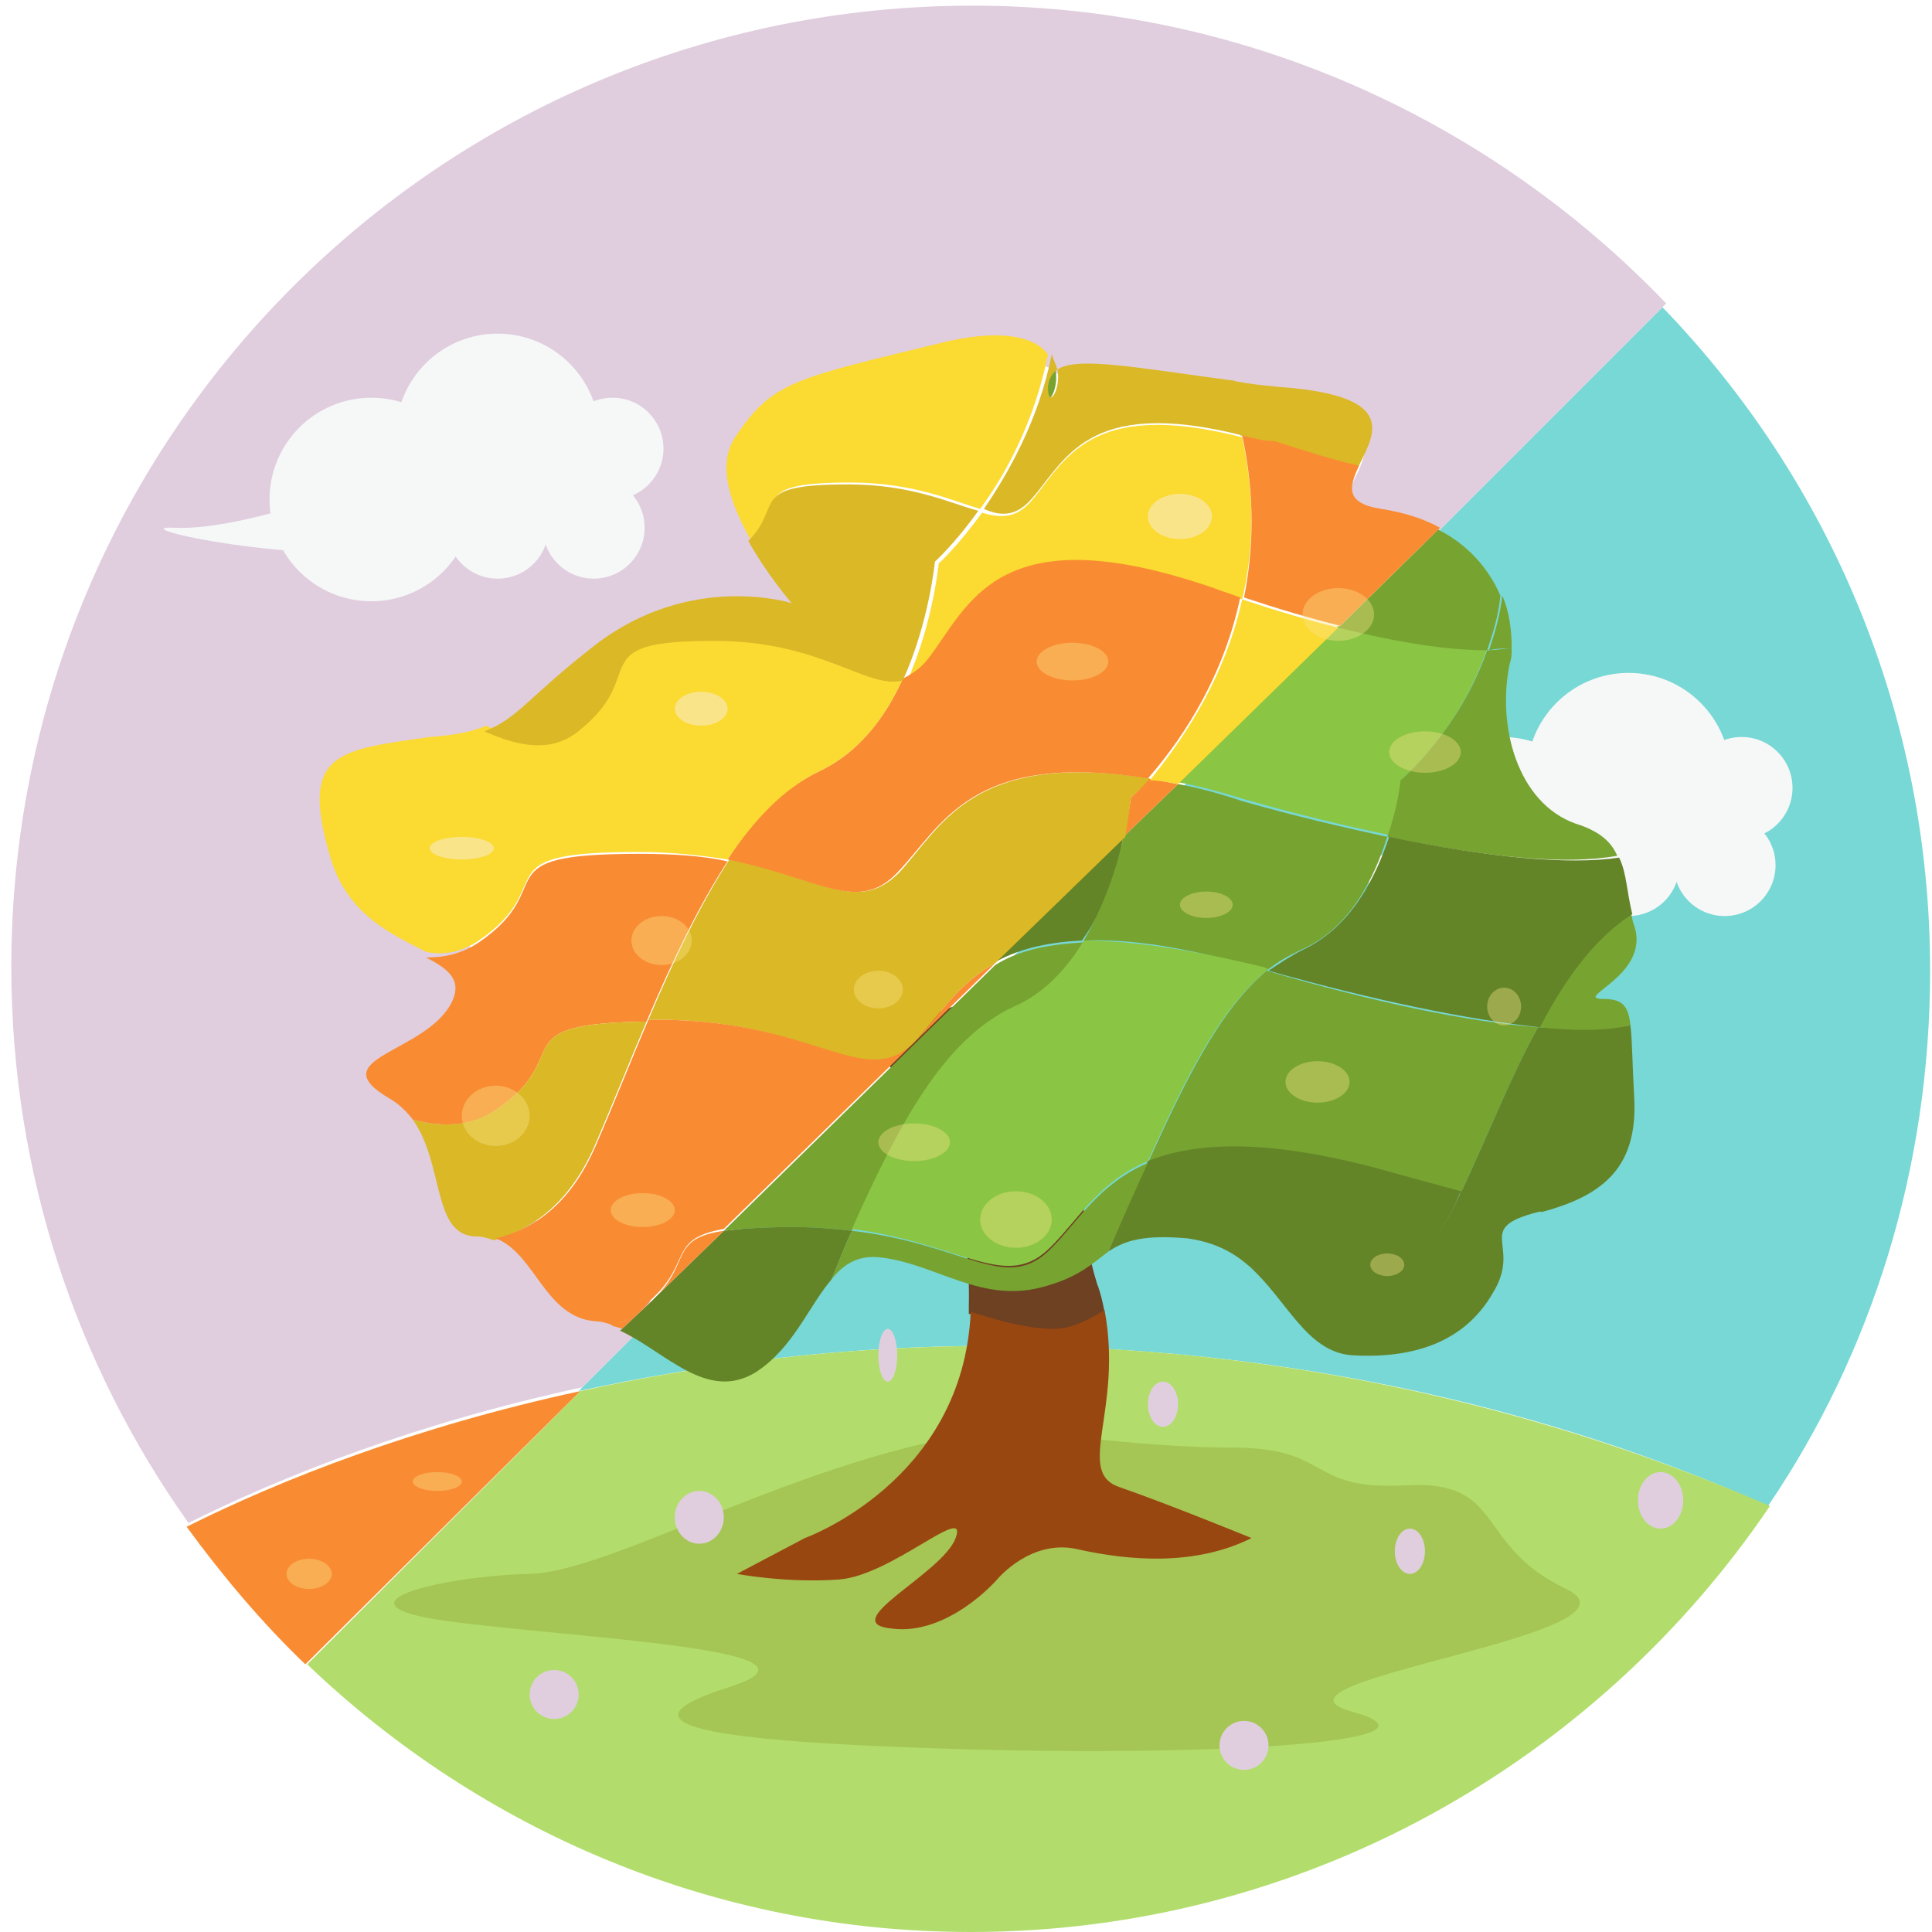
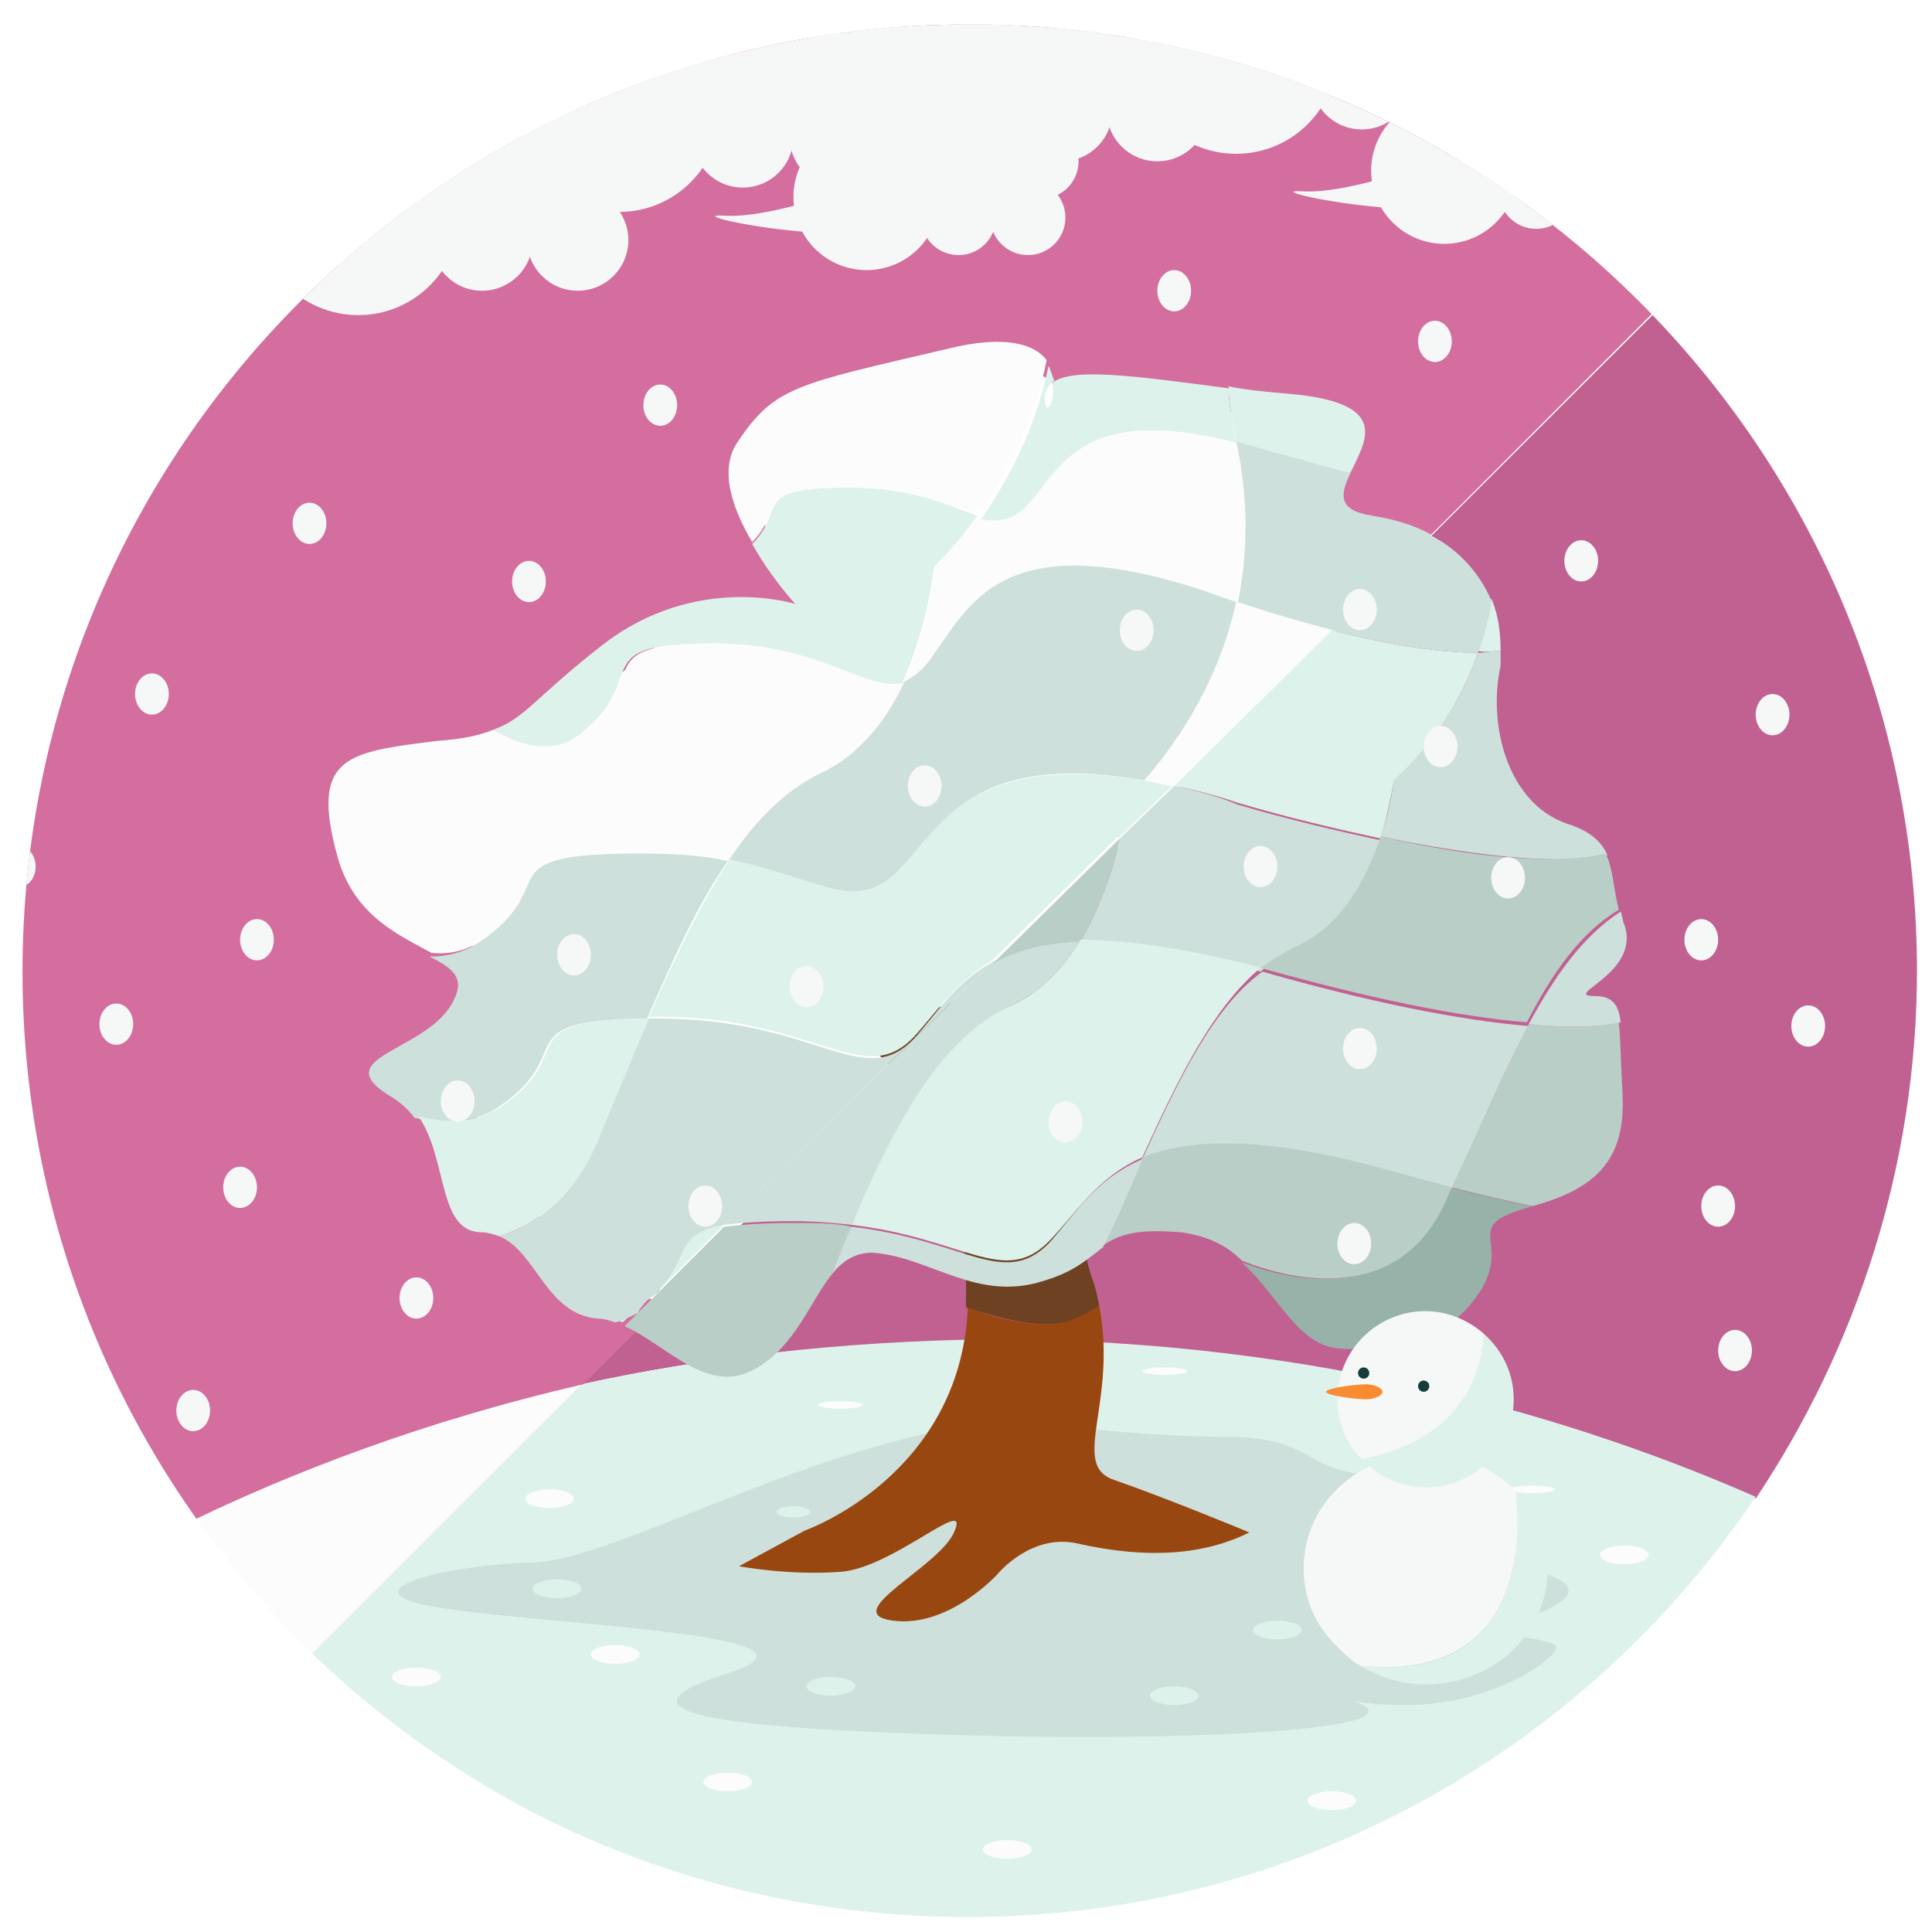
- <svg xmlns="http://www.w3.org/2000/svg" version="1.1" id="Layer_1" x="0px" y="0px" viewBox="-138.1 345 102.5 102.5" style="enable-background:new -138.1 345 102.5 102.5;" xml:space="preserve">
+ <svg xmlns="http://www.w3.org/2000/svg" xmlns:xlink="http://www.w3.org/1999/xlink" version="1.1" id="Layer_1" x="0px" y="0px" viewBox="-20 21 103 103" style="enable-background:new -20 21 103 103;" xml:space="preserve">
  <style type="text/css">
- 	.st0{fill:#77D8D5;}
- 	.st1{fill:#F98C32;}
- 	.st2{fill:#B2DD6C;}
- 	.st3{fill:#A5C654;}
- 	.st4{fill:#F6F7F7;}
+ 	.st0{clip-path:url(#SVGID_2_);}
+ 	.st1{fill:#C16191;}
+ 	.st2{fill:#FCFCFC;}
+ 	.st3{fill:#DDF2EB;}
+ 	.st4{clip-path:url(#SVGID_2_);fill:#CEE0DB;}
	.st5{fill:#6D4122;}
	.st6{fill:#994710;}
- 	.st7{fill:#E0CEDF;}
- 	.st8{fill:#77A331;}
- 	.st9{fill:none;}
- 	.st10{fill:#648428;}
- 	.st11{fill:#8BC544;}
- 	.st12{fill:#FBDA32;}
- 	.st13{fill:#DBB826;}
- 	.st14{opacity:0.38;fill:#F9E48A;}
- 	.st15{fill:#F9E48A;}
+ 	.st7{fill:#D36E9E;}
+ 	.st8{clip-path:url(#SVGID_2_);fill:none;}
+ 	.st9{clip-path:url(#SVGID_2_);fill:#BACEC8;}
+ 	.st10{clip-path:url(#SVGID_2_);fill:#DDF2EB;}
+ 	.st11{clip-path:url(#SVGID_2_);fill:#97B2A9;}
+ 	.st12{clip-path:url(#SVGID_2_);fill:#77A331;}
+ 	.st13{clip-path:url(#SVGID_2_);fill:#FCFCFC;}
+ 	.st14{fill:#F6F7F7;}
+ 	.st15{clip-path:url(#SVGID_2_);fill:#F6F7F7;}
+ 	.st16{clip-path:url(#SVGID_2_);fill:#143D3C;}
+ 	.st17{clip-path:url(#SVGID_2_);fill:#F98C32;}
</style>
  <g>
-     <path class="st0" d="M-85.4,416.4c17.8,0,32,4.4,41.1,8.5c5.5-8.1,8.6-17.9,8.6-28.4c0-13.7-5.4-26.1-14.2-35.2l-57.5,57.5   C-100.9,417.4-93.6,416.4-85.4,416.4z" />
-     <path class="st1" d="M-107.3,418.8c-8.8,1.9-15.9,4.7-20.9,7.2c1.9,2.6,4,5.1,6.3,7.3L-107.3,418.8z" />
-     <path class="st2" d="M-107.3,418.8l-14.5,14.5c9.2,8.8,21.6,14.2,35.2,14.2c17.6,0,33.2-9,42.4-22.6c-9.2-4-23.3-8.5-41.1-8.5   C-93.6,416.4-100.9,417.4-107.3,418.8z" />
+     <defs>
+       <circle id="SVGID_1_" cx="31.7" cy="72.8" r="50.5" />
+     </defs>
+     <clipPath id="SVGID_2_">
+       <use xlink:href="#SVGID_1_" style="overflow:visible;" />
+     </clipPath>
+     <g class="st0">
+       <path class="st1" d="M32.8,92.5c17.7,0,31.7,4.4,40.8,8.4c5.4-8.1,8.6-17.8,8.6-28.2c0-13.6-5.4-25.9-14-35L11,94.8    C17.4,93.4,24.7,92.5,32.8,92.5z" />
+       <path class="st2" d="M11,94.8C2.3,96.7-4.7,99.5-9.7,102c1.9,2.6,4,5.1,6.3,7.3L11,94.8z" />
+       <path class="st3" d="M11,94.8l-14.4,14.4c9.1,8.7,21.4,14,35,14c17.5,0,32.9-8.9,42-22.4c-9.1-4-23.1-8.4-40.8-8.4    C24.7,92.5,17.4,93.4,11,94.8z" />
+     </g>
+     <path class="st4" d="M34,96.7c-10.1,0.8-21.1,7.5-25.6,7.6c-4.5,0.1-10.9,1.6-4.4,2.5s21.1,1.4,14.8,3.4c-6.3,2-1.4,2.9,12.2,3.3   c13.6,0.4,26.2-0.4,20.6-2c-5.7-1.6,16.2-4.1,11.3-6.4s-3.2-5.7-8.4-5.5c-5.2,0.3-3.9-2-9.1-2S34,96.7,34,96.7z" />
+     <g class="st0">
+       <path class="st5" d="M38.6,90.6c-0.1-0.5-0.2-1-0.4-1.5c-1.9-6.1,0.5-11.9,0.5-11.9s1.3-3.3-4.3-3.3c-5.6,0-7.6,3.3-7.6,3.3    s4.9,3.8,4.7,13.1c0,0.1,0,0.3,0,0.4c1.2,0.4,2.9,0.9,4.3,0.9C37,91.6,37.9,91.2,38.6,90.6z" />
+       <path class="st6" d="M39.4,99.9c-2.4-0.8,0.2-4.1-0.8-9.3c-0.8,0.5-1.6,1-2.7,1c-1.5,0-3.1-0.4-4.3-0.9c-0.4,9-8.7,11.9-8.7,11.9    l-3.5,1.9c0,0,2.6,0.5,5.4,0.3c2.8-0.2,6.9-4.1,6.1-2.2c-0.7,1.9-6.3,4.4-3.3,4.8c3,0.4,5.6-2.5,5.6-2.5s1.8-2.2,4.3-1.6    c2.7,0.6,6.1,0.9,9.1-0.6C46.4,102.6,42,100.8,39.4,99.9z" />
+     </g>
+     <g class="st0">
+       <path class="st7" d="M8.2,85.8c-2.7,0-1.3-5.2-4.3-7c-3.5-2.1,1.8-2.3,3.1-4.9s-4.5-1.8-6-7s0.4-5.3,4.9-5.9    c4.5-0.6,3.5-1.2,8.2-4.9c4.7-3.7,9.7-2.1,9.7-2.1s-4.7-5.3-2.9-8.2c1.8-2.8,2.9-2.9,10.5-4.8c3.9-0.9,5,0.3,5.2,1.4    c1.2-0.8,5,0.2,11.8,0.9c8.4,0.8-0.6,5.5,4.1,6.2c1.1,0.1,2.1,0.5,2.9,0.9l12.7-12.7c-9.2-9.6-22.2-15.6-36.5-15.6    C3.6,22.1-19,44.7-19,72.7c0,10.9,3.5,21,9.4,29.3c5-2.4,12-5.2,20.7-7.2l4.3-4.3c-0.4-0.2-0.9-0.3-1.4-0.4    C11.1,89.9,10.9,85.8,8.2,85.8z" />
+     </g>
+     <path class="st8" d="M53.1,48.5c1.2,0.2,2.2,0.5,3.1,1c1.6,0.8,2.7,2.1,3.3,3.5c0.2-1.7,0.2-3.5-0.2-5.6c-1.9,0-4.4-0.4-7.3-1.1   C51.4,47.3,51.1,48.2,53.1,48.5z" />
+     <path class="st4" d="M40.9,82.8c2.5-1.1,6.3-1.3,13.2,0.7c1.1,0.3,2.2,0.6,3.3,0.9c1.5-3.2,2.7-6.2,4.1-8.7   c-3.7-0.3-8.6-1.3-14.2-2.9C44.7,74.7,42.9,78.4,40.9,82.8z" />
+     <path class="st4" d="M33.9,74.6c1.6-0.7,2.8-2,3.7-3.5c-2.1,0.1-3.6,0.5-4.7,1.2l-14.3,14c0.8-0.1,2-0.2,3.7-0.2   c1.1,0,2.2,0.1,3.1,0.2C27.9,80.8,30.3,76.4,33.9,74.6z" />
+     <path class="st9" d="M39.7,65.7l-6.8,6.7c1.2-0.7,2.6-1.1,4.7-1.2C38.7,69.3,39.4,67.2,39.7,65.7z" />
+     <path class="st10" d="M60,55.7c0-0.9-0.1-1.9-0.5-2.8c-0.1,1-0.4,2-0.7,2.8C59.2,55.8,59.7,55.7,60,55.7z" />
+     <path class="st10" d="M58.8,55.8c-2,0-4.7-0.4-7.8-1.2l-8.4,8.3c1.1,0.2,2.2,0.5,3.4,0.9c2.7,0.8,5.3,1.4,7.6,1.9   c0.5-1.7,0.7-3,0.7-3S57.3,60.1,58.8,55.8z" />
+     <path class="st4" d="M42.6,62.9l-2.9,2.8c-0.3,1.5-1,3.6-2.1,5.5c2.3-0.1,5.3,0.3,9.3,1.5c0.1,0,0.2,0.1,0.3,0.1   c0.6-0.5,1.2-0.8,1.8-1.1c2.5-1.1,3.9-3.8,4.6-5.9c-2.3-0.5-4.9-1.1-7.6-1.9C44.8,63.4,43.6,63.1,42.6,62.9z" />
+     <path class="st4" d="M54.3,62.6c0,0-0.1,1.3-0.7,3c5.3,1.1,9.5,1.5,12.1,1c-0.3-0.7-0.9-1.3-2.2-1.7c-3.1-1.1-4.2-5.2-3.5-8.4   C60,56.2,60,56,60,55.7c-0.4,0-0.8,0.1-1.2,0.1C57.3,60.1,54.3,62.6,54.3,62.6z" />
+     <path class="st4" d="M56.2,49.5L51,54.6c3.1,0.8,5.8,1.2,7.8,1.2c0.3-0.9,0.6-1.8,0.7-2.8C58.9,51.6,57.8,50.3,56.2,49.5z" />
+     <path class="st10" d="M37.6,71.1c-0.9,1.5-2.1,2.8-3.7,3.5c-3.7,1.7-6.1,6.1-8.5,11.7c6,0.7,8.1,3.3,10.5,0.9   c1.4-1.4,2.5-3.4,5-4.5c2-4.4,3.8-8,6.3-10.1c-0.1,0-0.2-0.1-0.3-0.1C42.9,71.5,39.9,71.1,37.6,71.1z" />
+     <path class="st11" d="M57.1,85c-2.6,5.6-8.2,4.3-10.9,3.3c2,1.8,3,4.5,5.3,4.6c3.3,0.2,5.9-0.6,7.5-3.2c1.5-2.6-1.1-3.3,2.4-4.3   c0.1,0,0.2-0.1,0.2-0.1c-1.4-0.3-2.8-0.6-4.3-1C57.3,84.6,57.2,84.8,57.1,85z" />
+     <path class="st9" d="M22.3,86.2c-1.7,0-2.9,0.1-3.7,0.2l-3.4,3.4c-0.1,0.1-0.2,0.2-0.4,0.4l-1.5,1.5c2.4,1.1,4.5,3.8,7.1,2.2   c2-1.2,2.8-3.5,3.9-4.9c0.4-0.9,0.7-1.7,1.1-2.6C24.5,86.2,23.4,86.2,22.3,86.2z" />
+     <path class="st9" d="M57.1,85c0.1-0.2,0.2-0.5,0.3-0.7c-1.1-0.3-2.2-0.6-3.3-0.9c-6.8-1.9-10.7-1.7-13.2-0.7   c-0.7,1.5-1.4,3.1-2.1,4.7c0,0,0,0,0,0c0.9-0.6,1.8-0.9,4.2-0.7c1.4,0.2,2.4,0.7,3.2,1.5C48.9,89.3,54.6,90.6,57.1,85z" />
+     <path class="st9" d="M61.5,75.6c-1.3,2.5-2.6,5.5-4.1,8.7c1.5,0.4,2.9,0.7,4.3,1c3.3-0.9,5-2.4,4.8-6c-0.1-1.7-0.1-3-0.2-3.8   C65.1,75.8,63.4,75.8,61.5,75.6z" />
+     <path class="st4" d="M61.5,75.6c1.9,0.2,3.6,0.2,4.9-0.1c-0.1-0.9-0.4-1.4-1.4-1.4c-1.8,0,2.5-1.2,1.6-3.8   c-0.1-0.2-0.1-0.5-0.2-0.7C64.4,70.9,62.9,73,61.5,75.6z" />
+     <path class="st9" d="M53.6,65.6c-0.7,2.1-2,4.8-4.6,5.9c-0.6,0.3-1.2,0.7-1.8,1.1c5.7,1.6,10.5,2.6,14.2,2.9c1.4-2.7,2.9-4.8,4.9-6   c-0.3-1.2-0.3-2.2-0.7-3C63.1,67.1,58.9,66.8,53.6,65.6z" />
+     <path class="st4" d="M40.9,82.8c-2.6,1.1-3.7,3.1-5,4.5c-2.4,2.4-4.5-0.2-10.5-0.9c-0.4,0.8-0.7,1.7-1.1,2.6   c0.6-0.8,1.4-1.3,2.4-1.2c3,0.3,5.4,2.6,8.9,1.5c1.7-0.5,2.4-1.2,3.2-1.8c0,0,0,0,0,0C39.6,85.9,40.3,84.3,40.9,82.8z" />
+     <path class="st12" d="M15.2,89.7l-0.4,0.4C14.9,90,15.1,89.9,15.2,89.7z" />
+     <path class="st10" d="M40,63.6c0,0-0.1,0.9-0.4,2.1l2.9-2.8c-0.5-0.1-1.1-0.2-1.6-0.3C40.4,63.2,40,63.6,40,63.6z" />
+     <path class="st13" d="M29.4,56.4c2.3-2.8,3.6-7.8,15.1-3.8c0.5,0.2,0.9,0.3,1.4,0.5c0.6-2.5,0.7-5.4,0-8.5c0,0,0,0,0,0   c-8.2-2.1-9.3,1.3-11.1,3.3c-0.8,0.9-1.6,0.9-2.6,0.6c-1.3,1.7-2.3,2.7-2.3,2.7s-0.3,3.2-1.7,6.2C28.5,57.3,29,57,29.4,56.4z" />
+     <path class="st10" d="M40,63.6c0,0,0.4-0.3,1-1c-9.3-1.5-10.9,2.5-13.2,4.9c-2.1,2.2-4.1,0.3-8.9-0.7c-1.5,2.3-2.9,5.2-4.3,8.4   c0.2,0,0.3,0,0.5,0c8.4,0,10.9,3.9,13.6,1.1c1.2-1.3,2.2-2.9,4.2-4.1l6.8-6.7C40,64.4,40,63.6,40,63.6z" />
+     <path class="st13" d="M42.6,62.9l8.4-8.3c-1.6-0.4-3.3-0.9-5.1-1.5c-1,4.6-3.5,7.9-4.9,9.5C41.5,62.7,42,62.8,42.6,62.9z" />
+     <path class="st10" d="M15.2,89.7l3.4-3.4C15.8,86.8,16.8,88,15.2,89.7z" />
+     <path class="st4" d="M27.8,67.5c2.4-2.4,3.9-6.5,13.2-4.9c1.4-1.6,3.9-4.9,4.9-9.5c-0.5-0.2-0.9-0.3-1.4-0.5   c-11.5-3.9-12.9,1-15.1,3.8c-0.4,0.5-0.9,0.8-1.3,1c-0.9,2-2.3,3.9-4.4,4.8c-1.9,0.9-3.5,2.5-4.9,4.6   C23.7,67.8,25.6,69.7,27.8,67.5z" />
+     <path class="st4" d="M6.6,80c4.3-2.9,0.2-4.6,7.9-4.7c1.4-3.2,2.7-6.1,4.3-8.4c-1.3-0.3-2.8-0.4-4.7-0.4c-8.4,0-4.1,1.7-8.5,4.7   c-0.9,0.6-1.8,0.8-2.7,0.8c1.2,0.6,1.9,1.1,1.3,2.3c-1.3,2.8-7,3-3.3,5.2c0.5,0.3,0.9,0.7,1.2,1.1C3.7,80.9,5.3,80.9,6.6,80z" />
+     <path class="st10" d="M11.8,82c1-2.3,1.9-4.6,2.8-6.7c-7.7,0.1-3.6,1.8-7.9,4.7c-1.4,0.9-2.9,0.9-4.4,0.5c1.6,2.3,1,6.2,3.4,6.2   c0.3,0,0.6,0.1,0.9,0.2C8.6,86.3,10.5,84.9,11.8,82z" />
+     <path class="st13" d="M5.7,71.1c4.4-3,0-4.7,8.5-4.7c1.8,0,3.3,0.2,4.7,0.4c1.4-2.1,3-3.7,4.9-4.6c2.1-1,3.5-2.9,4.4-4.8   c-1.9,0.5-4.3-2.1-10-2.1c-7,0-3.4,1.7-7,4.7c-1.5,1.2-3.3,0.8-4.9-0.1c-0.7,0.3-1.6,0.5-3,0.6c-4.8,0.6-6.8,0.8-5.3,6.2   c0.9,3.2,3.4,4.2,5,5.1C3.9,71.9,4.9,71.7,5.7,71.1z" />
+     <path class="st10" d="M13.8,90.8c-0.4,0.3-0.8,0.4-1.2,0.5c0.2,0.1,0.4,0.1,0.6,0.2l1.5-1.5C14.5,90.3,14.2,90.6,13.8,90.8z" />
+     <path class="st4" d="M14.8,90.1l0.4-0.4c1.6-1.7,0.7-2.9,3.4-3.4l14.3-14c-2,1.1-3,2.8-4.2,4.1c-2.7,2.8-5.2-1.1-13.6-1.1   c-0.2,0-0.4,0-0.5,0c-0.9,2.1-1.8,4.3-2.8,6.7c-1.3,2.9-3.2,4.3-5.2,4.9c2,0.8,2.5,4.2,5.3,4.4c0.3,0,0.6,0.1,0.9,0.2   c0.4-0.1,0.8-0.3,1.2-0.5C14.2,90.6,14.5,90.3,14.8,90.1z" />
+     <path class="st10" d="M47.5,45c1.6,0.5,3.1,0.9,4.5,1.2c0.8-1.7,2.2-3.7-3.2-4.2c-1.2-0.1-2.3-0.2-3.3-0.4c0,0.9,0.2,1.8,0.4,2.9   C46.4,44.7,46.9,44.8,47.5,45z" />
+     <path class="st4" d="M45.9,44.5C45.9,44.5,45.9,44.6,45.9,44.5c0.7,3.2,0.6,6.1,0.1,8.6c1.8,0.6,3.5,1.1,5.1,1.5l5.2-5.1   c-0.9-0.5-1.9-0.8-3.1-1c-2-0.3-1.7-1.2-1.2-2.3c-1.4-0.3-2.9-0.8-4.5-1.2C46.9,44.8,46.4,44.7,45.9,44.5z" />
+     <path class="st10" d="M34.8,47.9c1.8-2,2.9-5.4,11.1-3.3c-0.2-1.1-0.4-2.1-0.4-2.9c-5.3-0.7-8.3-1.1-9.4-0.3   c0.2,1.1-0.4,1.9-0.4,0.8c0-0.4,0.2-0.7,0.5-0.9c-0.1-0.3-0.2-0.6-0.3-0.8c-0.7,3.5-2.3,6.3-3.6,8.2C33.2,48.8,34,48.8,34.8,47.9z" />
+     <path class="st13" d="M25.3,47c3.4,0,5.4,1,6.9,1.4c1.3-1.9,2.9-4.7,3.6-8.2c-0.6-0.8-2.1-1.4-5.3-0.6c-8.1,1.9-9.2,2-11.2,5   c-1,1.5-0.2,3.6,0.8,5.3C21.9,48.1,19.9,47,25.3,47z" />
+     <path class="st10" d="M11.1,60c3.6-3,0-4.7,7-4.7c5.6,0,8.1,2.6,10,2.1c1.4-3.1,1.7-6.2,1.7-6.2s1.1-1,2.3-2.7   C30.7,48,28.7,47,25.3,47c-5.4,0-3.3,1.1-5.2,3c1,1.8,2.3,3.2,2.3,3.2s-5.3-1.7-10.3,2.2c-3.6,2.8-4.1,3.9-5.8,4.5   C7.8,60.8,9.6,61.3,11.1,60z" />
+     <ellipse class="st13" cx="9.3" cy="100.9" rx="1.3" ry="0.5" />
+     <ellipse class="st13" cx="2.2" cy="110.4" rx="1.3" ry="0.5" />
+     <ellipse class="st13" cx="12.8" cy="109.2" rx="1.3" ry="0.5" />
+     <ellipse class="st13" cx="24.8" cy="95.9" rx="1.2" ry="0.2" />
+     <ellipse class="st13" cx="42.1" cy="94.1" rx="1.2" ry="0.2" />
+     <ellipse class="st13" cx="61.7" cy="100.4" rx="1.2" ry="0.2" />
+     <ellipse class="st10" cx="24.3" cy="110.9" rx="1.3" ry="0.5" />
+     <ellipse class="st10" cx="9.7" cy="105.7" rx="1.3" ry="0.5" />
+     <ellipse class="st10" cx="42.6" cy="111.4" rx="1.3" ry="0.5" />
+     <ellipse class="st10" cx="48.1" cy="107.9" rx="1.3" ry="0.5" />
+     <ellipse class="st10" cx="58.8" cy="106.2" rx="1.3" ry="0.5" />
+     <ellipse class="st10" cx="51.9" cy="101.2" rx="0.9" ry="0.3" />
+     <ellipse class="st10" cx="22.3" cy="101.6" rx="0.9" ry="0.3" />
+     <ellipse class="st13" cx="18.8" cy="116" rx="1.3" ry="0.5" />
+     <ellipse class="st13" cx="33.7" cy="119.6" rx="1.3" ry="0.5" />
+     <ellipse class="st13" cx="51" cy="117" rx="1.3" ry="0.5" />
+     <ellipse class="st13" cx="66.6" cy="103.9" rx="1.3" ry="0.5" />
+     <g class="st0">
+       <g>
+         <circle class="st14" cx="-0.9" cy="32.4" r="5.4" />
+         <circle class="st14" cx="11.7" cy="29.7" r="2.7" />
+         <circle class="st14" cx="10.8" cy="33.8" r="2.7" />
+         <circle class="st14" cx="5.7" cy="33.8" r="2.7" />
+         <circle class="st14" cx="5.7" cy="29" r="5.4" />
+       </g>
+       <path class="st14" d="M1.9,30.2c0,0-9,3.8-13.2,3.6s14.9,4,19-1.4S1.9,30.2,1.9,30.2z" />
+     </g>
+     <g class="st0">
+       <g>
+         <circle class="st14" cx="45.9" cy="23.8" r="5.4" />
+         <circle class="st14" cx="58.6" cy="21.1" r="2.7" />
+         <circle class="st14" cx="57.7" cy="25.2" r="2.7" />
+         <circle class="st14" cx="52.6" cy="25.2" r="2.7" />
+         <circle class="st14" cx="52.6" cy="20.4" r="5.4" />
+       </g>
+       <path class="st14" d="M48.8,21.6c0,0-9,3.8-13.2,3.6c-4.3-0.2,14.9,4,19-1.4S48.8,21.6,48.8,21.6z" />
+     </g>
+     <g class="st0">
+       <g>
+         <circle class="st14" cx="13" cy="26.9" r="5.4" />
+         <circle class="st14" cx="25.7" cy="24.2" r="2.7" />
+         <circle class="st14" cx="24.8" cy="28.3" r="2.7" />
+         <circle class="st14" cx="19.6" cy="28.3" r="2.7" />
+         <circle class="st14" cx="19.6" cy="23.5" r="5.4" />
+       </g>
+       <path class="st14" d="M15.8,24.7c0,0-9,3.8-13.2,3.6s14.9,4,19-1.4S15.8,24.7,15.8,24.7z" />
+     </g>
+     <g class="st0">
+       <g>
+         <circle class="st14" cx="30" cy="25.5" r="5.4" />
+         <circle class="st14" cx="42.6" cy="22.8" r="2.7" />
+         <circle class="st14" cx="41.7" cy="26.9" r="2.7" />
+         <circle class="st14" cx="36.6" cy="26.9" r="2.7" />
+         <circle class="st14" cx="36.6" cy="22.1" r="5.4" />
+       </g>
+       <path class="st14" d="M32.8,23.3c0,0-9,3.8-13.2,3.6c-4.3-0.2,14.9,4,19-1.4S32.8,23.3,32.8,23.3z" />
+     </g>
+     <g class="st0">
+       <g>
+         <circle class="st14" cx="26.2" cy="31.5" r="3.9" />
+         <circle class="st14" cx="35.5" cy="29.6" r="2" />
+         <circle class="st14" cx="34.8" cy="32.6" r="2" />
+         <circle class="st14" cx="31.1" cy="32.6" r="2" />
+         <circle class="st14" cx="31.1" cy="29.1" r="3.9" />
+       </g>
+       <path class="st14" d="M28.3,29.9c0,0-6.5,2.8-9.7,2.6s10.9,2.9,13.9-1C35.5,27.6,28.3,29.9,28.3,29.9z" />
+     </g>
+     <g class="st0">
+       <g>
+         <circle class="st14" cx="57" cy="30.1" r="3.9" />
+         <circle class="st14" cx="66.3" cy="28.2" r="2" />
+         <circle class="st14" cx="65.6" cy="31.2" r="2" />
+         <circle class="st14" cx="61.9" cy="31.2" r="2" />
+         <circle class="st14" cx="61.9" cy="27.7" r="3.9" />
+       </g>
+       <path class="st14" d="M59.1,28.6c0,0-6.5,2.8-9.7,2.6c-3.1-0.2,10.9,2.9,13.9-1C66.3,26.2,59.1,28.6,59.1,28.6z" />
+     </g>
+     <ellipse class="st15" cx="-3.5" cy="48.9" rx="0.9" ry="1.1" />
+     <ellipse class="st15" cx="74.5" cy="59.1" rx="0.9" ry="1.1" />
+     <ellipse class="st15" cx="70.7" cy="71.1" rx="0.9" ry="1.1" />
+     <ellipse class="st15" cx="76.4" cy="75.7" rx="0.9" ry="1.1" />
+     <ellipse class="st15" cx="71.6" cy="85.3" rx="0.9" ry="1.1" />
+     <ellipse class="st15" cx="72.5" cy="93" rx="0.9" ry="1.1" />
+     <ellipse class="st15" cx="-11.9" cy="58" rx="0.9" ry="1.1" />
+     <ellipse class="st15" cx="64.3" cy="50.9" rx="0.9" ry="1.1" />
+     <ellipse class="st15" cx="-6.3" cy="71.1" rx="0.9" ry="1.1" />
+     <ellipse class="st15" cx="-13.8" cy="75.6" rx="0.9" ry="1.1" />
+     <ellipse class="st15" cx="-19" cy="67.2" rx="0.9" ry="1.1" />
+     <ellipse class="st15" cx="-7.2" cy="84.3" rx="0.9" ry="1.1" />
+     <ellipse class="st15" cx="2.2" cy="90.2" rx="0.9" ry="1.1" />
+     <ellipse class="st15" cx="10.6" cy="71.9" rx="0.9" ry="1.1" />
+     <ellipse class="st15" cx="23" cy="73.6" rx="0.9" ry="1.1" />
+     <ellipse class="st15" cx="29.3" cy="62.9" rx="0.9" ry="1.1" />
+     <ellipse class="st15" cx="40.6" cy="54.6" rx="0.9" ry="1.1" />
+     <ellipse class="st15" cx="52.5" cy="53.5" rx="0.9" ry="1.1" />
+     <ellipse class="st15" cx="60.4" cy="67.8" rx="0.9" ry="1.1" />
+     <ellipse class="st15" cx="52.5" cy="76.9" rx="0.9" ry="1.1" />
+     <ellipse class="st15" cx="52.2" cy="87.3" rx="0.9" ry="1.1" />
+     <ellipse class="st15" cx="56.8" cy="60.8" rx="0.9" ry="1.1" />
+     <ellipse class="st15" cx="4.4" cy="79.7" rx="0.9" ry="1.1" />
+     <ellipse class="st15" cx="17.6" cy="85.3" rx="0.9" ry="1.1" />
+     <ellipse class="st15" cx="36.8" cy="80.8" rx="0.9" ry="1.1" />
+     <ellipse class="st15" cx="47.2" cy="67.2" rx="0.9" ry="1.1" />
+     <ellipse class="st15" cx="-9.7" cy="96.2" rx="0.9" ry="1.1" />
+     <ellipse class="st15" cx="8.2" cy="52" rx="0.9" ry="1.1" />
+     <ellipse class="st15" cx="56.5" cy="39.2" rx="0.9" ry="1.1" />
+     <ellipse class="st15" cx="15.2" cy="42.6" rx="0.9" ry="1.1" />
+     <ellipse class="st15" cx="42.6" cy="36.5" rx="0.9" ry="1.1" />
+     <path class="st4" d="M48.8,110.4c0,0,1.4,1.5,6.2,1.5s8.5-2.8,7.9-3.2c-0.6-0.4-5.3-1-7-0.9C54.1,108,48.8,110.4,48.8,110.4z" />
+     <g class="st0">
+       <path class="st3" d="M60.8,100.5c0.3,2.4,0.5,10.3-8.3,9.3c1,0.6,2.2,1,3.5,1c3.6,0,6.5-2.7,6.5-6.1    C62.6,103,61.9,101.6,60.8,100.5z" />
+       <path class="st14" d="M52.5,109.8c-0.5-0.3-0.9-0.7-1.3-1.1c-1.1-1.1-1.7-2.5-1.7-4.1c0-3.4,2.9-6.1,6.5-6.1    c1.7,0,3.2,0.6,4.4,1.6c0.1,0.1,0.3,0.2,0.4,0.4C61.1,102.9,61.3,110.7,52.5,109.8z" />
+     </g>
+     <g class="st0">
+       <path class="st14" d="M59.1,92.1c-0.8-0.7-1.9-1.2-3.1-1.2c-2.6,0-4.7,2.1-4.7,4.7c0,1.3,0.5,2.4,1.3,3.2    C58.1,97.7,59.3,94.2,59.1,92.1z" />
+       <path class="st3" d="M59.1,92.1c-0.1,1.9-1,5.6-6.5,6.7c0.9,0.9,2.1,1.5,3.4,1.5c2.6,0,4.7-2.1,4.7-4.7    C60.7,94.2,60.1,93,59.1,92.1z" />
+     </g>
+     <ellipse class="st16" cx="52.7" cy="94.2" rx="0.3" ry="0.3" />
+     <ellipse class="st16" cx="55.9" cy="94.9" rx="0.3" ry="0.3" />
+     <path class="st17" d="M50.7,95.2c0,0.2,1.6,0.4,2.1,0.4c0.5,0,0.9-0.2,0.9-0.4c0-0.2-0.4-0.4-0.9-0.4C52.3,94.8,50.7,95,50.7,95.2z   " />
  </g>
-   <path class="st3" d="M-84.2,420.8c-10.2,0.8-21.2,7.6-25.8,7.7c-4.6,0.1-10.9,1.6-4.4,2.5c6.5,0.9,21.3,1.5,15,3.5  c-6.3,2-1.4,2.9,12.3,3.3c13.7,0.4,26.5-0.4,20.7-2c-5.7-1.6,16.3-4.1,11.4-6.5c-4.9-2.3-3.2-5.8-8.5-5.5s-3.9-2-9.2-2  C-77.9,421.8-84.2,420.8-84.2,420.8z" />
-   <g>
-     <g>
-       <circle class="st4" cx="-58.4" cy="389.5" r="5.4" />
-       <circle class="st4" cx="-45.7" cy="386.8" r="2.7" />
-       <circle class="st4" cx="-46.6" cy="390.9" r="2.7" />
-       <circle class="st4" cx="-51.7" cy="390.9" r="2.7" />
-       <circle class="st4" cx="-51.7" cy="386.1" r="5.4" />
-     </g>
-     <path class="st4" d="M-55.6,387.3c0,0-9,3.8-13.3,3.6c-4.3-0.2,15.1,4,19.1-1.4S-55.6,387.3-55.6,387.3z" />
-   </g>
-   <g>
-     <path class="st5" d="M-79.5,414.6c-0.1-0.5-0.2-1-0.4-1.5c-1.9-6.1,0.5-12,0.5-12s1.3-3.3-4.3-3.3c-5.6,0-7.7,3.3-7.7,3.3   s4.9,3.9,4.7,13.2c0,0.1,0,0.3,0,0.4c1.3,0.4,2.9,0.9,4.4,0.9C-81.2,415.6-80.3,415.1-79.5,414.6z" />
-     <path class="st6" d="M-78.7,423.9c-2.4-0.8,0.2-4.1-0.8-9.4c-0.8,0.5-1.7,1-2.7,1c-1.5,0-3.1-0.5-4.4-0.9c-0.4,9-8.8,12-8.8,12   l-3.6,1.9c0,0,2.6,0.5,5.4,0.3c2.8-0.2,6.9-4.1,6.2-2.2c-0.7,1.9-6.4,4.5-3.4,4.8c3,0.4,5.6-2.6,5.6-2.6s1.8-2.2,4.3-1.6   c2.7,0.6,6.2,0.9,9.2-0.6C-71.7,426.6-76.1,424.8-78.7,423.9z" />
-   </g>
-   <g>
-     <path class="st7" d="M-110.2,409.7c-2.7,0-1.3-5.2-4.3-7c-3.5-2.1,1.9-2.3,3.1-5s-4.6-1.9-6-7.1s0.4-5.4,5-6c4.6-0.6,3.5-1.2,8.3-5   c4.8-3.7,9.7-2.1,9.7-2.1s-4.8-5.4-2.9-8.2s2.9-2.9,10.6-4.8c3.9-1,5.1,0.3,5.3,1.4c1.2-0.8,5,0.2,11.9,0.9   c8.5,0.8-0.6,5.6,4.1,6.2c1.1,0.1,2.1,0.5,2.9,0.9l12.8-12.8c-9.3-9.7-22.4-15.8-36.8-15.8c-28.2,0-51,22.8-51,51   c0,11,3.5,21.2,9.4,29.5c5-2.5,12.1-5.3,20.9-7.2l4.3-4.3c-0.4-0.2-0.9-0.3-1.4-0.4C-107.3,413.9-107.5,409.7-110.2,409.7z" />
-     <path class="st8" d="M-82,366.9c0,1.1,0.6,0.1,0.4-0.9C-81.8,366.2-81.9,366.4-82,366.9z" />
-   </g>
-   <g>
-     <path class="st9" d="M-64.9,372.1c1.2,0.2,2.2,0.5,3.1,1c1.6,0.8,2.7,2.1,3.3,3.5c0.2-1.7,0.2-3.6-0.3-5.6c-1.9,0-4.4-0.4-7.3-1.1   C-66.6,370.9-66.9,371.9-64.9,372.1z" />
-     <path class="st8" d="M-77.2,406.7c2.5-1.1,6.4-1.3,13.3,0.7c1.2,0.3,2.3,0.6,3.3,0.9c1.5-3.2,2.7-6.3,4.1-8.8   c-3.8-0.3-8.6-1.3-14.4-3C-73.4,398.6-75.2,402.3-77.2,406.7z" />
-     <path class="st8" d="M-84.3,398.5c1.6-0.8,2.8-2.1,3.7-3.5c-2.1,0.1-3.6,0.5-4.7,1.2l-14.4,14.1c0.8-0.1,2-0.2,3.7-0.2   c1.2,0,2.2,0.1,3.1,0.2C-90.4,404.6-88,400.2-84.3,398.5z" />
-     <path class="st10" d="M-78.5,389.4l-6.9,6.7c1.2-0.7,2.7-1.1,4.7-1.2C-79.4,393.1-78.8,391-78.5,389.4z" />
-     <path class="st8" d="M-57.9,379.4c0-0.9-0.1-1.9-0.5-2.8c-0.1,1-0.4,2-0.7,2.9C-58.7,379.4-58.3,379.4-57.9,379.4z" />
-     <path class="st11" d="M-59.2,379.4c-2.1,0-4.7-0.4-7.9-1.2l-8.5,8.3c1.1,0.2,2.2,0.5,3.5,0.9c2.8,0.8,5.3,1.4,7.7,1.9   c0.5-1.7,0.7-3,0.7-3S-60.7,383.8-59.2,379.4z" />
-     <path class="st8" d="M-75.6,386.6l-2.9,2.8c-0.3,1.5-1,3.6-2.1,5.5c2.3-0.1,5.3,0.3,9.4,1.5c0.1,0,0.2,0.1,0.3,0.1   c0.6-0.5,1.2-0.8,1.8-1.1c2.6-1.1,3.9-3.8,4.6-6c-2.3-0.5-4.9-1.1-7.7-1.9C-73.4,387.1-74.5,386.8-75.6,386.6z" />
-     <path class="st8" d="M-63.8,386.4c0,0-0.1,1.3-0.7,3c5.4,1.1,9.5,1.5,12.2,1c-0.3-0.7-0.9-1.3-2.2-1.7c-3.1-1.1-4.2-5.2-3.5-8.5   c0.1-0.3,0.1-0.5,0.1-0.8c-0.4,0-0.8,0.1-1.3,0.1C-60.7,383.8-63.8,386.4-63.8,386.4z" />
-     <path class="st8" d="M-61.8,373.1l-5.3,5.2c3.2,0.8,5.8,1.2,7.9,1.2c0.3-0.9,0.6-1.8,0.7-2.9C-59.1,375.2-60.2,373.9-61.8,373.1z" />
-     <path class="st11" d="M-80.6,394.9c-0.9,1.5-2.1,2.8-3.7,3.5c-3.7,1.7-6.1,6.2-8.6,11.8c6,0.8,8.2,3.4,10.6,0.9   c1.4-1.4,2.5-3.4,5.1-4.5c2-4.4,3.8-8.1,6.4-10.2c-0.1,0-0.2-0.1-0.3-0.1C-75.2,395.3-78.3,394.9-80.6,394.9z" />
-     <path class="st10" d="M-60.9,408.9c-2.6,5.6-8.3,4.3-10.9,3.3c2,1.8,3,4.5,5.4,4.7c3.3,0.2,6-0.7,7.5-3.3c1.6-2.6-1.1-3.4,2.4-4.3   c0.1,0,0.2-0.1,0.2-0.1c-1.4-0.3-2.8-0.6-4.3-1C-60.7,408.5-60.8,408.7-60.9,408.9z" />
-     <path class="st10" d="M-96,410.1c-1.7,0-2.9,0.1-3.7,0.2l-3.5,3.4c-0.1,0.1-0.2,0.2-0.4,0.4l-1.6,1.5c2.4,1.1,4.6,3.8,7.2,2.2   c2-1.3,2.8-3.5,4-4.9c0.4-0.9,0.7-1.8,1.1-2.6C-93.8,410.2-94.8,410.1-96,410.1z" />
-     <path class="st10" d="M-60.9,408.9c0.1-0.2,0.2-0.5,0.3-0.7c-1.1-0.3-2.2-0.6-3.3-0.9c-6.9-2-10.8-1.7-13.3-0.7   c-0.7,1.5-1.4,3.1-2.1,4.8c0,0,0,0,0,0c0.9-0.6,1.9-0.9,4.2-0.7c1.4,0.2,2.4,0.7,3.3,1.5C-69.2,413.3-63.5,414.6-60.9,408.9z" />
-     <path class="st10" d="M-56.5,399.5c-1.4,2.5-2.6,5.6-4.1,8.8c1.5,0.4,3,0.7,4.3,1c3.4-0.9,5.1-2.5,4.9-6.1c-0.1-1.7-0.1-3-0.2-3.8   C-52.9,399.6-54.5,399.6-56.5,399.5z" />
-     <path class="st8" d="M-56.5,399.5c2,0.2,3.6,0.2,4.9-0.1c-0.1-1-0.4-1.4-1.4-1.4c-1.8,0,2.5-1.2,1.6-3.9c-0.1-0.2-0.1-0.5-0.2-0.7   C-53.5,394.7-55.1,396.8-56.5,399.5z" />
-     <path class="st10" d="M-64.4,389.4c-0.7,2.1-2,4.8-4.6,6c-0.6,0.3-1.2,0.7-1.8,1.1c5.7,1.6,10.6,2.6,14.4,3c1.4-2.7,3-4.8,4.9-6   c-0.3-1.2-0.3-2.2-0.7-3C-54.9,390.9-59.1,390.5-64.4,389.4z" />
-     <path class="st8" d="M-77.2,406.7c-2.6,1.1-3.7,3.1-5.1,4.5c-2.4,2.5-4.5-0.2-10.6-0.9c-0.4,0.8-0.7,1.7-1.1,2.6   c0.6-0.8,1.4-1.3,2.5-1.2c3.1,0.3,5.5,2.6,9,1.5c1.7-0.5,2.4-1.2,3.2-1.8c0,0,0,0,0,0C-78.6,409.8-77.9,408.2-77.2,406.7z" />
-     <path class="st8" d="M-103.2,413.7l-0.4,0.4C-103.4,413.9-103.3,413.8-103.2,413.7z" />
-     <path class="st8" d="M-82.1,364.6c-0.3,0.2-0.5,0.5-0.5,1C-82.6,366.8-81.9,365.7-82.1,364.6z" />
-     <path class="st1" d="M-78.1,387.3c0,0-0.1,0.9-0.4,2.1l2.9-2.8c-0.5-0.1-1.1-0.2-1.6-0.3C-77.7,387-78.1,387.3-78.1,387.3z" />
-     <path class="st12" d="M-88.8,380.1c2.3-2.8,3.6-7.8,15.2-3.8c0.5,0.2,0.9,0.3,1.4,0.5c0.6-2.5,0.7-5.4,0-8.6c0,0,0,0,0,0   c-8.2-2.1-9.4,1.3-11.2,3.4c-0.8,0.9-1.6,0.9-2.6,0.6c-1.3,1.8-2.3,2.7-2.3,2.7s-0.3,3.2-1.7,6.3C-89.7,381-89.3,380.7-88.8,380.1z   " />
-     <path class="st13" d="M-78.1,387.3c0,0,0.4-0.3,1-1c-9.4-1.5-11,2.5-13.3,5c-2.2,2.2-4.1,0.3-9-0.7c-1.5,2.3-2.9,5.2-4.3,8.5   c0.2,0,0.3,0,0.5,0c8.5,0,11,4,13.7,1.1c1.2-1.3,2.2-3,4.2-4.1l6.9-6.7C-78.2,388.2-78.1,387.3-78.1,387.3z" />
-     <path class="st12" d="M-75.6,386.6l8.5-8.3c-1.6-0.4-3.3-0.9-5.1-1.5c-1,4.6-3.6,8-4.9,9.6C-76.6,386.4-76.1,386.5-75.6,386.6z" />
-     <path class="st1" d="M-103.2,413.7l3.5-3.4C-102.5,410.7-101.5,411.9-103.2,413.7z" />
-     <path class="st1" d="M-90.5,391.3c2.4-2.5,3.9-6.5,13.3-5c1.4-1.6,3.9-4.9,4.9-9.6c-0.5-0.2-0.9-0.3-1.4-0.5c-11.6-4-13,1-15.2,3.8   c-0.4,0.5-0.9,0.8-1.3,1c-0.9,2-2.3,3.9-4.4,4.9c-1.9,0.9-3.5,2.5-4.9,4.7C-94.6,391.6-92.6,393.5-90.5,391.3z" />
-     <path class="st1" d="M-111.8,403.9c4.3-2.9,0.2-4.6,8-4.7c1.4-3.3,2.8-6.2,4.3-8.5c-1.3-0.3-2.9-0.4-4.7-0.4   c-8.5,0-4.1,1.7-8.5,4.7c-0.9,0.6-1.8,0.8-2.8,0.8c1.2,0.6,1.9,1.2,1.4,2.3c-1.3,2.8-7.1,3-3.3,5.2c0.5,0.3,0.9,0.7,1.2,1.1   C-114.7,404.8-113.1,404.8-111.8,403.9z" />
-     <path class="st13" d="M-106.6,405.9c1-2.3,1.9-4.6,2.8-6.7c-7.8,0.1-3.7,1.8-8,4.7c-1.4,0.9-2.9,0.9-4.4,0.5c1.7,2.4,1,6.2,3.4,6.2   c0.3,0,0.6,0.1,0.9,0.2C-109.8,410.2-107.9,408.8-106.6,405.9z" />
-     <path class="st12" d="M-112.7,394.9c4.4-3,0-4.7,8.5-4.7c1.8,0,3.4,0.2,4.7,0.4c1.4-2.1,3-3.8,4.9-4.7c2.1-1,3.5-2.9,4.4-4.9   c-1.9,0.5-4.4-2.1-10-2.1c-7,0-3.4,1.7-7.1,4.7c-1.5,1.2-3.3,0.8-5-0.1c-0.7,0.3-1.6,0.5-3,0.6c-4.9,0.7-6.9,0.8-5.3,6.3   c0.9,3.2,3.4,4.2,5.1,5.1C-114.5,395.7-113.6,395.5-112.7,394.9z" />
-     <path class="st1" d="M-104.5,414.8c-0.4,0.3-0.8,0.4-1.2,0.5c0.2,0.1,0.4,0.1,0.6,0.2l1.6-1.5   C-103.8,414.3-104.1,414.5-104.5,414.8z" />
-     <path class="st1" d="M-103.6,414l0.4-0.4c1.7-1.8,0.7-2.9,3.5-3.4l14.4-14.1c-2,1.1-3,2.8-4.2,4.1c-2.7,2.8-5.2-1.1-13.7-1.1   c-0.2,0-0.4,0-0.5,0c-0.9,2.1-1.8,4.4-2.8,6.7c-1.3,3-3.2,4.4-5.3,4.9c2.1,0.8,2.6,4.2,5.3,4.4c0.3,0,0.6,0.1,0.9,0.2   c0.4-0.1,0.8-0.3,1.2-0.5C-104.1,414.5-103.8,414.3-103.6,414z" />
-     <path class="st13" d="M-70.6,368.6c1.6,0.5,3.1,0.9,4.5,1.3c0.8-1.7,2.3-3.7-3.3-4.3c-1.2-0.1-2.3-0.2-3.3-0.4   c0,0.9,0.2,1.8,0.4,2.9C-71.7,368.2-71.2,368.4-70.6,368.6z" />
-     <path class="st1" d="M-72.2,368.1C-72.2,368.1-72.2,368.1-72.2,368.1c0.7,3.2,0.6,6.1,0.1,8.6c1.8,0.6,3.5,1.1,5.1,1.5l5.3-5.2   c-0.9-0.5-1.9-0.8-3.1-1c-2-0.3-1.7-1.2-1.2-2.3c-1.4-0.3-2.9-0.8-4.5-1.3C-71.2,368.4-71.7,368.2-72.2,368.1z" />
-     <path class="st13" d="M-83.4,371.5c1.8-2,2.9-5.5,11.2-3.4c-0.2-1.1-0.4-2-0.4-2.9c-5.3-0.7-8.3-1.3-9.4-0.6c0.2,1.1-0.5,2.1-0.5,1   c0-0.4,0.2-0.8,0.5-1c-0.1-0.3-0.2-0.5-0.3-0.8c-0.7,3.5-2.3,6.3-3.6,8.2C-85,372.4-84.2,372.4-83.4,371.5z" />
-     <path class="st12" d="M-93,370.6c3.4,0,5.5,1,6.9,1.4c1.4-1.9,2.9-4.7,3.6-8.2c-0.6-0.8-2.1-1.4-5.3-0.7c-8.2,2-9.3,2.1-11.3,5.1   c-1,1.5-0.2,3.6,0.8,5.4C-96.4,371.7-98.4,370.6-93,370.6z" />
-     <path class="st13" d="M-107.3,383.7c3.7-3,0-4.7,7.1-4.7c5.7,0,8.1,2.6,10,2.1c1.4-3.1,1.7-6.3,1.7-6.3s1.1-1,2.3-2.7   c-1.5-0.4-3.5-1.4-6.9-1.4c-5.4,0-3.4,1.1-5.3,3c1,1.8,2.3,3.3,2.3,3.3s-5.3-1.7-10.4,2.2c-3.6,2.8-4.1,3.9-5.9,4.6   C-110.6,384.6-108.8,385-107.3,383.7z" />
-   </g>
-   <ellipse class="st14" cx="-103" cy="394.9" rx="1.6" ry="1.3" />
-   <ellipse class="st14" cx="-91.5" cy="397.5" rx="1.3" ry="1" />
-   <ellipse class="st15" cx="-100.9" cy="382.6" rx="1.4" ry="0.9" />
-   <ellipse class="st15" cx="-113.6" cy="390" rx="1.7" ry="0.6" />
-   <ellipse class="st15" cx="-75.5" cy="372.4" rx="1.7" ry="1.2" />
-   <ellipse class="st14" cx="-81.2" cy="380.1" rx="1.9" ry="1" />
-   <ellipse class="st14" cx="-111.8" cy="404.2" rx="1.8" ry="1.6" />
-   <ellipse class="st14" cx="-67.1" cy="377.6" rx="1.9" ry="1.4" />
-   <ellipse class="st14" cx="-84.2" cy="409.7" rx="1.9" ry="1.5" />
-   <ellipse class="st14" cx="-68.2" cy="402.4" rx="1.7" ry="1.1" />
-   <ellipse class="st14" cx="-74.1" cy="393" rx="1.4" ry="0.7" />
-   <ellipse class="st14" cx="-89.6" cy="405.6" rx="1.9" ry="1" />
-   <ellipse class="st14" cx="-62.5" cy="384.9" rx="1.9" ry="1.1" />
-   <ellipse class="st14" cx="-58.3" cy="398.4" rx="0.9" ry="1" />
-   <ellipse class="st14" cx="-64.5" cy="412.1" rx="0.9" ry="0.6" />
-   <ellipse class="st14" cx="-104" cy="409.2" rx="1.7" ry="0.9" />
-   <ellipse class="st14" cx="-121.7" cy="428.5" rx="1.2" ry="0.8" />
-   <ellipse class="st14" cx="-114.9" cy="423.6" rx="1.3" ry="0.5" />
-   <g>
-     <g>
-       <circle class="st4" cx="-118.4" cy="371.5" r="5.4" />
-       <circle class="st4" cx="-105.6" cy="368.8" r="2.7" />
-       <circle class="st4" cx="-106.6" cy="373" r="2.7" />
-       <circle class="st4" cx="-111.7" cy="373" r="2.7" />
-       <circle class="st4" cx="-111.7" cy="368.1" r="5.4" />
-     </g>
-     <path class="st4" d="M-115.5,369.4c0,0-9,3.8-13.3,3.6s15.1,4,19.1-1.4C-105.6,366.1-115.5,369.4-115.5,369.4z" />
-   </g>
-   <ellipse class="st7" cx="-108.7" cy="434.9" rx="1.3" ry="1.3" />
-   <ellipse class="st7" cx="-101" cy="425.5" rx="1.3" ry="1.4" />
-   <ellipse class="st7" cx="-72.1" cy="437.6" rx="1.3" ry="1.3" />
-   <ellipse class="st7" cx="-63.3" cy="427.3" rx="0.8" ry="1.2" />
-   <ellipse class="st7" cx="-50" cy="424.6" rx="1.2" ry="1.5" />
-   <ellipse class="st7" cx="-76.4" cy="419.5" rx="0.8" ry="1.2" />
-   <ellipse class="st7" cx="-91" cy="416.9" rx="0.5" ry="1.4" />
</svg>
